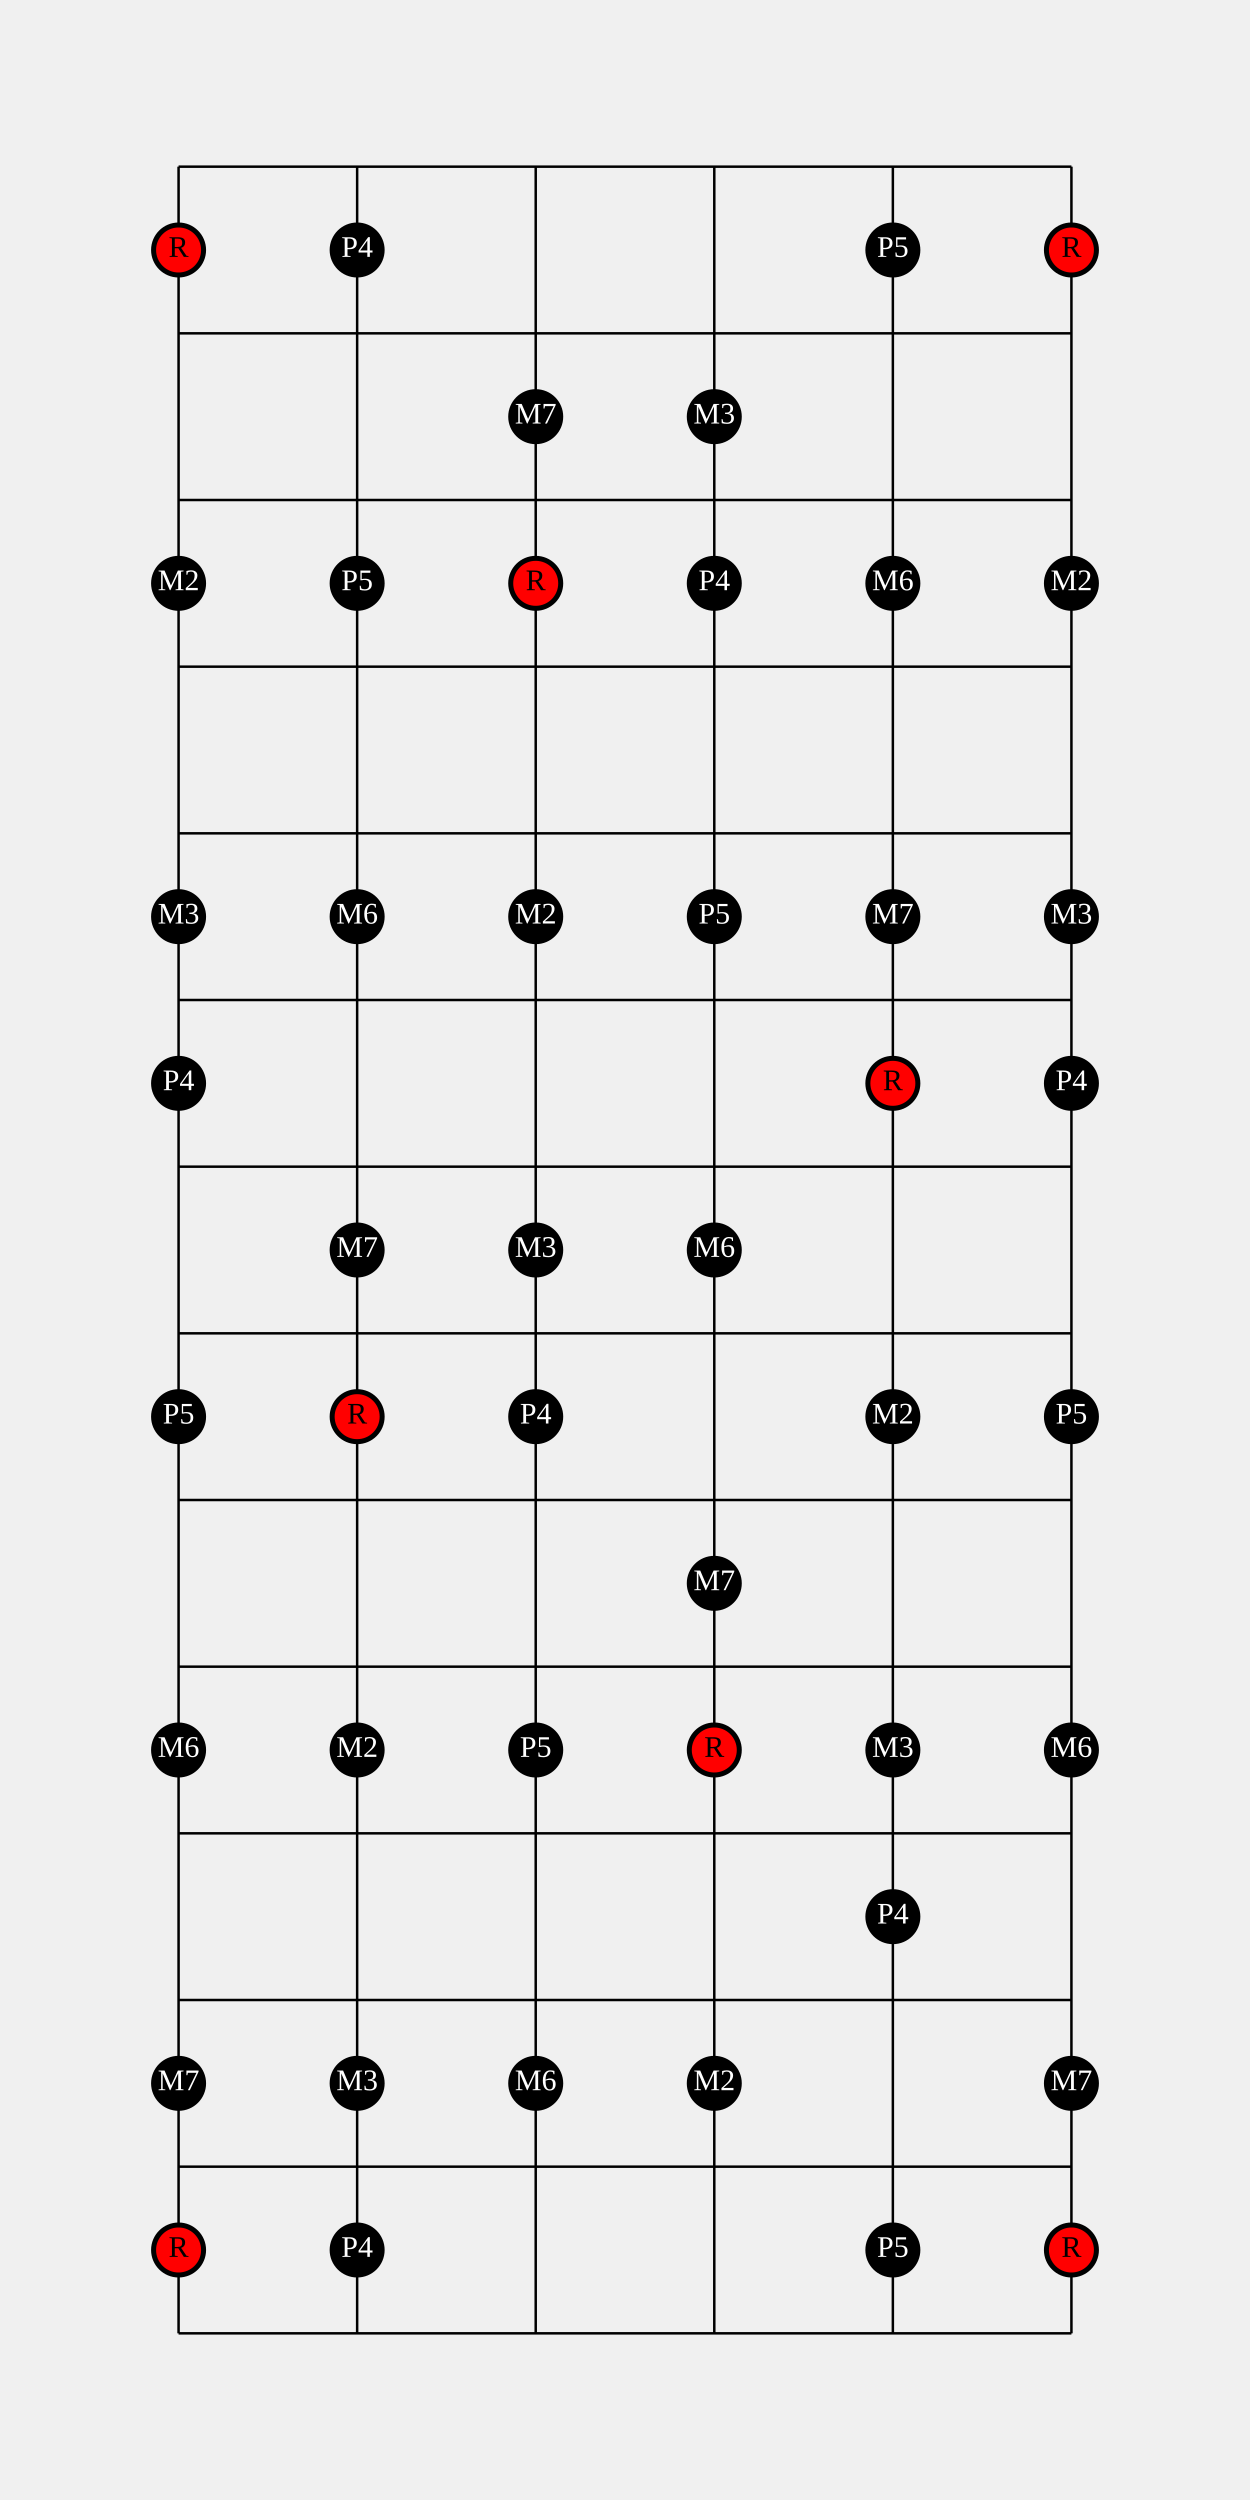
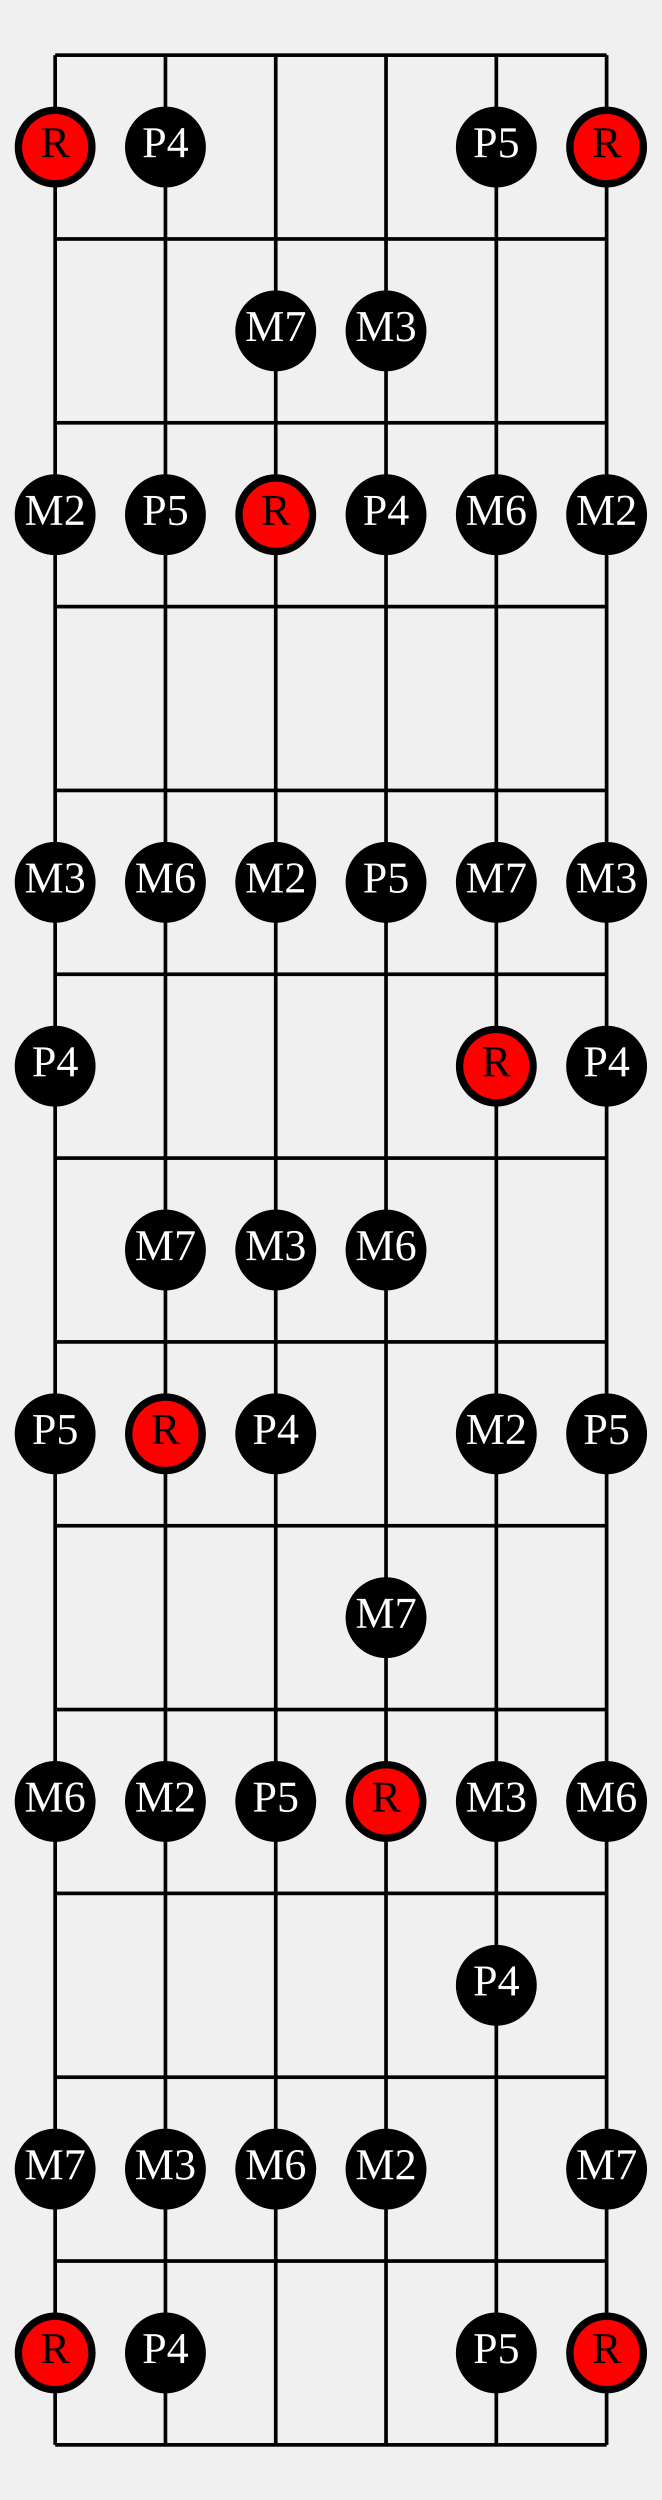
- <svg xmlns="http://www.w3.org/2000/svg" width="500" height="1000" viewBox="0 0 500 1000">
+ <svg xmlns="http://www.w3.org/2000/svg" width="180.0" height="680" viewBox="0 0 180.0 680">
  <defs>
</defs>
-   <path d="M71.429,66.667 L71.429,933.333" stroke="black" />
-   <path d="M142.857,66.667 L142.857,933.333" stroke="black" />
-   <path d="M214.286,66.667 L214.286,933.333" stroke="black" />
-   <path d="M285.714,66.667 L285.714,933.333" stroke="black" />
-   <path d="M357.143,66.667 L357.143,933.333" stroke="black" />
-   <path d="M428.571,66.667 L428.571,933.333" stroke="black" />
-   <path d="M71.429,66.667 L428.571,66.667" stroke="black" />
-   <path d="M71.429,133.333 L428.571,133.333" stroke="black" />
-   <path d="M71.429,200.0 L428.571,200.0" stroke="black" />
-   <path d="M71.429,266.667 L428.571,266.667" stroke="black" />
-   <path d="M71.429,333.333 L428.571,333.333" stroke="black" />
-   <path d="M71.429,400.0 L428.571,400.0" stroke="black" />
-   <path d="M71.429,466.667 L428.571,466.667" stroke="black" />
-   <path d="M71.429,533.333 L428.571,533.333" stroke="black" />
-   <path d="M71.429,600.0 L428.571,600.0" stroke="black" />
-   <path d="M71.429,666.667 L428.571,666.667" stroke="black" />
-   <path d="M71.429,733.333 L428.571,733.333" stroke="black" />
-   <path d="M71.429,800.0 L428.571,800.0" stroke="black" />
-   <path d="M71.429,866.667 L428.571,866.667" stroke="black" />
-   <path d="M71.429,933.333 L428.571,933.333" stroke="black" />
-   <circle cx="71.429" cy="100.0" r="10" fill="red" stroke-width="2" stroke="black" />
-   <text x="71.429" y="100.0" font-size="12" fill="black" text-anchor="middle" dominant-baseline="middle">R</text>
-   <circle cx="142.857" cy="100.0" r="10" fill="black" stroke-width="2" stroke="black" />
-   <text x="142.857" y="100.0" font-size="12" fill="white" text-anchor="middle" dominant-baseline="middle">P4</text>
-   <circle cx="357.143" cy="100.0" r="10" fill="black" stroke-width="2" stroke="black" />
-   <text x="357.143" y="100.0" font-size="12" fill="white" text-anchor="middle" dominant-baseline="middle">P5</text>
-   <circle cx="428.571" cy="100.0" r="10" fill="red" stroke-width="2" stroke="black" />
-   <text x="428.571" y="100.0" font-size="12" fill="black" text-anchor="middle" dominant-baseline="middle">R</text>
-   <circle cx="214.286" cy="166.667" r="10" fill="black" stroke-width="2" stroke="black" />
-   <text x="214.286" y="166.667" font-size="12" fill="white" text-anchor="middle" dominant-baseline="middle">M7</text>
-   <circle cx="285.714" cy="166.667" r="10" fill="black" stroke-width="2" stroke="black" />
-   <text x="285.714" y="166.667" font-size="12" fill="white" text-anchor="middle" dominant-baseline="middle">M3</text>
-   <circle cx="71.429" cy="233.333" r="10" fill="black" stroke-width="2" stroke="black" />
-   <text x="71.429" y="233.333" font-size="12" fill="white" text-anchor="middle" dominant-baseline="middle">M2</text>
-   <circle cx="142.857" cy="233.333" r="10" fill="black" stroke-width="2" stroke="black" />
-   <text x="142.857" y="233.333" font-size="12" fill="white" text-anchor="middle" dominant-baseline="middle">P5</text>
-   <circle cx="214.286" cy="233.333" r="10" fill="red" stroke-width="2" stroke="black" />
-   <text x="214.286" y="233.333" font-size="12" fill="black" text-anchor="middle" dominant-baseline="middle">R</text>
-   <circle cx="285.714" cy="233.333" r="10" fill="black" stroke-width="2" stroke="black" />
-   <text x="285.714" y="233.333" font-size="12" fill="white" text-anchor="middle" dominant-baseline="middle">P4</text>
-   <circle cx="357.143" cy="233.333" r="10" fill="black" stroke-width="2" stroke="black" />
-   <text x="357.143" y="233.333" font-size="12" fill="white" text-anchor="middle" dominant-baseline="middle">M6</text>
-   <circle cx="428.571" cy="233.333" r="10" fill="black" stroke-width="2" stroke="black" />
-   <text x="428.571" y="233.333" font-size="12" fill="white" text-anchor="middle" dominant-baseline="middle">M2</text>
-   <circle cx="71.429" cy="366.667" r="10" fill="black" stroke-width="2" stroke="black" />
-   <text x="71.429" y="366.667" font-size="12" fill="white" text-anchor="middle" dominant-baseline="middle">M3</text>
-   <circle cx="142.857" cy="366.667" r="10" fill="black" stroke-width="2" stroke="black" />
-   <text x="142.857" y="366.667" font-size="12" fill="white" text-anchor="middle" dominant-baseline="middle">M6</text>
-   <circle cx="214.286" cy="366.667" r="10" fill="black" stroke-width="2" stroke="black" />
-   <text x="214.286" y="366.667" font-size="12" fill="white" text-anchor="middle" dominant-baseline="middle">M2</text>
-   <circle cx="285.714" cy="366.667" r="10" fill="black" stroke-width="2" stroke="black" />
-   <text x="285.714" y="366.667" font-size="12" fill="white" text-anchor="middle" dominant-baseline="middle">P5</text>
-   <circle cx="357.143" cy="366.667" r="10" fill="black" stroke-width="2" stroke="black" />
-   <text x="357.143" y="366.667" font-size="12" fill="white" text-anchor="middle" dominant-baseline="middle">M7</text>
-   <circle cx="428.571" cy="366.667" r="10" fill="black" stroke-width="2" stroke="black" />
-   <text x="428.571" y="366.667" font-size="12" fill="white" text-anchor="middle" dominant-baseline="middle">M3</text>
-   <circle cx="71.429" cy="433.333" r="10" fill="black" stroke-width="2" stroke="black" />
-   <text x="71.429" y="433.333" font-size="12" fill="white" text-anchor="middle" dominant-baseline="middle">P4</text>
-   <circle cx="357.143" cy="433.333" r="10" fill="red" stroke-width="2" stroke="black" />
-   <text x="357.143" y="433.333" font-size="12" fill="black" text-anchor="middle" dominant-baseline="middle">R</text>
-   <circle cx="428.571" cy="433.333" r="10" fill="black" stroke-width="2" stroke="black" />
-   <text x="428.571" y="433.333" font-size="12" fill="white" text-anchor="middle" dominant-baseline="middle">P4</text>
-   <circle cx="142.857" cy="500.0" r="10" fill="black" stroke-width="2" stroke="black" />
-   <text x="142.857" y="500.0" font-size="12" fill="white" text-anchor="middle" dominant-baseline="middle">M7</text>
-   <circle cx="214.286" cy="500.0" r="10" fill="black" stroke-width="2" stroke="black" />
-   <text x="214.286" y="500.0" font-size="12" fill="white" text-anchor="middle" dominant-baseline="middle">M3</text>
-   <circle cx="285.714" cy="500.0" r="10" fill="black" stroke-width="2" stroke="black" />
-   <text x="285.714" y="500.0" font-size="12" fill="white" text-anchor="middle" dominant-baseline="middle">M6</text>
-   <circle cx="71.429" cy="566.667" r="10" fill="black" stroke-width="2" stroke="black" />
-   <text x="71.429" y="566.667" font-size="12" fill="white" text-anchor="middle" dominant-baseline="middle">P5</text>
-   <circle cx="142.857" cy="566.667" r="10" fill="red" stroke-width="2" stroke="black" />
-   <text x="142.857" y="566.667" font-size="12" fill="black" text-anchor="middle" dominant-baseline="middle">R</text>
-   <circle cx="214.286" cy="566.667" r="10" fill="black" stroke-width="2" stroke="black" />
-   <text x="214.286" y="566.667" font-size="12" fill="white" text-anchor="middle" dominant-baseline="middle">P4</text>
-   <circle cx="357.143" cy="566.667" r="10" fill="black" stroke-width="2" stroke="black" />
-   <text x="357.143" y="566.667" font-size="12" fill="white" text-anchor="middle" dominant-baseline="middle">M2</text>
-   <circle cx="428.571" cy="566.667" r="10" fill="black" stroke-width="2" stroke="black" />
-   <text x="428.571" y="566.667" font-size="12" fill="white" text-anchor="middle" dominant-baseline="middle">P5</text>
-   <circle cx="285.714" cy="633.333" r="10" fill="black" stroke-width="2" stroke="black" />
-   <text x="285.714" y="633.333" font-size="12" fill="white" text-anchor="middle" dominant-baseline="middle">M7</text>
-   <circle cx="71.429" cy="700" r="10" fill="black" stroke-width="2" stroke="black" />
-   <text x="71.429" y="700" font-size="12" fill="white" text-anchor="middle" dominant-baseline="middle">M6</text>
-   <circle cx="142.857" cy="700" r="10" fill="black" stroke-width="2" stroke="black" />
-   <text x="142.857" y="700" font-size="12" fill="white" text-anchor="middle" dominant-baseline="middle">M2</text>
-   <circle cx="214.286" cy="700" r="10" fill="black" stroke-width="2" stroke="black" />
-   <text x="214.286" y="700" font-size="12" fill="white" text-anchor="middle" dominant-baseline="middle">P5</text>
-   <circle cx="285.714" cy="700" r="10" fill="red" stroke-width="2" stroke="black" />
-   <text x="285.714" y="700" font-size="12" fill="black" text-anchor="middle" dominant-baseline="middle">R</text>
-   <circle cx="357.143" cy="700" r="10" fill="black" stroke-width="2" stroke="black" />
-   <text x="357.143" y="700" font-size="12" fill="white" text-anchor="middle" dominant-baseline="middle">M3</text>
-   <circle cx="428.571" cy="700" r="10" fill="black" stroke-width="2" stroke="black" />
-   <text x="428.571" y="700" font-size="12" fill="white" text-anchor="middle" dominant-baseline="middle">M6</text>
-   <circle cx="357.143" cy="766.667" r="10" fill="black" stroke-width="2" stroke="black" />
-   <text x="357.143" y="766.667" font-size="12" fill="white" text-anchor="middle" dominant-baseline="middle">P4</text>
-   <circle cx="71.429" cy="833.333" r="10" fill="black" stroke-width="2" stroke="black" />
-   <text x="71.429" y="833.333" font-size="12" fill="white" text-anchor="middle" dominant-baseline="middle">M7</text>
-   <circle cx="142.857" cy="833.333" r="10" fill="black" stroke-width="2" stroke="black" />
-   <text x="142.857" y="833.333" font-size="12" fill="white" text-anchor="middle" dominant-baseline="middle">M3</text>
-   <circle cx="214.286" cy="833.333" r="10" fill="black" stroke-width="2" stroke="black" />
-   <text x="214.286" y="833.333" font-size="12" fill="white" text-anchor="middle" dominant-baseline="middle">M6</text>
-   <circle cx="285.714" cy="833.333" r="10" fill="black" stroke-width="2" stroke="black" />
-   <text x="285.714" y="833.333" font-size="12" fill="white" text-anchor="middle" dominant-baseline="middle">M2</text>
-   <circle cx="428.571" cy="833.333" r="10" fill="black" stroke-width="2" stroke="black" />
-   <text x="428.571" y="833.333" font-size="12" fill="white" text-anchor="middle" dominant-baseline="middle">M7</text>
-   <circle cx="71.429" cy="900" r="10" fill="red" stroke-width="2" stroke="black" />
-   <text x="71.429" y="900" font-size="12" fill="black" text-anchor="middle" dominant-baseline="middle">R</text>
-   <circle cx="142.857" cy="900" r="10" fill="black" stroke-width="2" stroke="black" />
-   <text x="142.857" y="900" font-size="12" fill="white" text-anchor="middle" dominant-baseline="middle">P4</text>
-   <circle cx="357.143" cy="900" r="10" fill="black" stroke-width="2" stroke="black" />
-   <text x="357.143" y="900" font-size="12" fill="white" text-anchor="middle" dominant-baseline="middle">P5</text>
-   <circle cx="428.571" cy="900" r="10" fill="red" stroke-width="2" stroke="black" />
-   <text x="428.571" y="900" font-size="12" fill="black" text-anchor="middle" dominant-baseline="middle">R</text>
+   <path d="M15.0,15 L15.0,665" stroke="black" />
+   <path d="M45.0,15 L45.0,665" stroke="black" />
+   <path d="M75.0,15 L75.0,665" stroke="black" />
+   <path d="M105.0,15 L105.0,665" stroke="black" />
+   <path d="M135.0,15 L135.0,665" stroke="black" />
+   <path d="M165.0,15 L165.0,665" stroke="black" />
+   <path d="M15.0,15 L165.0,15" stroke="black" />
+   <path d="M15.0,65 L165.0,65" stroke="black" />
+   <path d="M15.0,115 L165.0,115" stroke="black" />
+   <path d="M15.0,165 L165.0,165" stroke="black" />
+   <path d="M15.0,215 L165.0,215" stroke="black" />
+   <path d="M15.0,265 L165.0,265" stroke="black" />
+   <path d="M15.0,315 L165.0,315" stroke="black" />
+   <path d="M15.0,365 L165.0,365" stroke="black" />
+   <path d="M15.0,415 L165.0,415" stroke="black" />
+   <path d="M15.0,465 L165.0,465" stroke="black" />
+   <path d="M15.0,515 L165.0,515" stroke="black" />
+   <path d="M15.0,565 L165.0,565" stroke="black" />
+   <path d="M15.0,615 L165.0,615" stroke="black" />
+   <path d="M15.0,665 L165.0,665" stroke="black" />
+   <circle cx="15.0" cy="40.0" r="10" fill="red" stroke-width="2" stroke="black" />
+   <text x="15.0" y="40.0" font-size="12" fill="black" text-anchor="middle" dominant-baseline="middle">R</text>
+   <circle cx="45.0" cy="40.0" r="10" fill="black" stroke-width="2" stroke="black" />
+   <text x="45.0" y="40.0" font-size="12" fill="white" text-anchor="middle" dominant-baseline="middle">P4</text>
+   <circle cx="135.0" cy="40.0" r="10" fill="black" stroke-width="2" stroke="black" />
+   <text x="135.0" y="40.0" font-size="12" fill="white" text-anchor="middle" dominant-baseline="middle">P5</text>
+   <circle cx="165.0" cy="40.0" r="10" fill="red" stroke-width="2" stroke="black" />
+   <text x="165.0" y="40.0" font-size="12" fill="black" text-anchor="middle" dominant-baseline="middle">R</text>
+   <circle cx="75.0" cy="90.0" r="10" fill="black" stroke-width="2" stroke="black" />
+   <text x="75.0" y="90.0" font-size="12" fill="white" text-anchor="middle" dominant-baseline="middle">M7</text>
+   <circle cx="105.0" cy="90.0" r="10" fill="black" stroke-width="2" stroke="black" />
+   <text x="105.0" y="90.0" font-size="12" fill="white" text-anchor="middle" dominant-baseline="middle">M3</text>
+   <circle cx="15.0" cy="140.0" r="10" fill="black" stroke-width="2" stroke="black" />
+   <text x="15.0" y="140.0" font-size="12" fill="white" text-anchor="middle" dominant-baseline="middle">M2</text>
+   <circle cx="45.0" cy="140.0" r="10" fill="black" stroke-width="2" stroke="black" />
+   <text x="45.0" y="140.0" font-size="12" fill="white" text-anchor="middle" dominant-baseline="middle">P5</text>
+   <circle cx="75.0" cy="140.0" r="10" fill="red" stroke-width="2" stroke="black" />
+   <text x="75.0" y="140.0" font-size="12" fill="black" text-anchor="middle" dominant-baseline="middle">R</text>
+   <circle cx="105.0" cy="140.0" r="10" fill="black" stroke-width="2" stroke="black" />
+   <text x="105.0" y="140.0" font-size="12" fill="white" text-anchor="middle" dominant-baseline="middle">P4</text>
+   <circle cx="135.0" cy="140.0" r="10" fill="black" stroke-width="2" stroke="black" />
+   <text x="135.0" y="140.0" font-size="12" fill="white" text-anchor="middle" dominant-baseline="middle">M6</text>
+   <circle cx="165.0" cy="140.0" r="10" fill="black" stroke-width="2" stroke="black" />
+   <text x="165.0" y="140.0" font-size="12" fill="white" text-anchor="middle" dominant-baseline="middle">M2</text>
+   <circle cx="15.0" cy="240.0" r="10" fill="black" stroke-width="2" stroke="black" />
+   <text x="15.0" y="240.0" font-size="12" fill="white" text-anchor="middle" dominant-baseline="middle">M3</text>
+   <circle cx="45.0" cy="240.0" r="10" fill="black" stroke-width="2" stroke="black" />
+   <text x="45.0" y="240.0" font-size="12" fill="white" text-anchor="middle" dominant-baseline="middle">M6</text>
+   <circle cx="75.0" cy="240.0" r="10" fill="black" stroke-width="2" stroke="black" />
+   <text x="75.0" y="240.0" font-size="12" fill="white" text-anchor="middle" dominant-baseline="middle">M2</text>
+   <circle cx="105.0" cy="240.0" r="10" fill="black" stroke-width="2" stroke="black" />
+   <text x="105.0" y="240.0" font-size="12" fill="white" text-anchor="middle" dominant-baseline="middle">P5</text>
+   <circle cx="135.0" cy="240.0" r="10" fill="black" stroke-width="2" stroke="black" />
+   <text x="135.0" y="240.0" font-size="12" fill="white" text-anchor="middle" dominant-baseline="middle">M7</text>
+   <circle cx="165.0" cy="240.0" r="10" fill="black" stroke-width="2" stroke="black" />
+   <text x="165.0" y="240.0" font-size="12" fill="white" text-anchor="middle" dominant-baseline="middle">M3</text>
+   <circle cx="15.0" cy="290.0" r="10" fill="black" stroke-width="2" stroke="black" />
+   <text x="15.0" y="290.0" font-size="12" fill="white" text-anchor="middle" dominant-baseline="middle">P4</text>
+   <circle cx="135.0" cy="290.0" r="10" fill="red" stroke-width="2" stroke="black" />
+   <text x="135.0" y="290.0" font-size="12" fill="black" text-anchor="middle" dominant-baseline="middle">R</text>
+   <circle cx="165.0" cy="290.0" r="10" fill="black" stroke-width="2" stroke="black" />
+   <text x="165.0" y="290.0" font-size="12" fill="white" text-anchor="middle" dominant-baseline="middle">P4</text>
+   <circle cx="45.0" cy="340.0" r="10" fill="black" stroke-width="2" stroke="black" />
+   <text x="45.0" y="340.0" font-size="12" fill="white" text-anchor="middle" dominant-baseline="middle">M7</text>
+   <circle cx="75.0" cy="340.0" r="10" fill="black" stroke-width="2" stroke="black" />
+   <text x="75.0" y="340.0" font-size="12" fill="white" text-anchor="middle" dominant-baseline="middle">M3</text>
+   <circle cx="105.0" cy="340.0" r="10" fill="black" stroke-width="2" stroke="black" />
+   <text x="105.0" y="340.0" font-size="12" fill="white" text-anchor="middle" dominant-baseline="middle">M6</text>
+   <circle cx="15.0" cy="390.0" r="10" fill="black" stroke-width="2" stroke="black" />
+   <text x="15.0" y="390.0" font-size="12" fill="white" text-anchor="middle" dominant-baseline="middle">P5</text>
+   <circle cx="45.0" cy="390.0" r="10" fill="red" stroke-width="2" stroke="black" />
+   <text x="45.0" y="390.0" font-size="12" fill="black" text-anchor="middle" dominant-baseline="middle">R</text>
+   <circle cx="75.0" cy="390.0" r="10" fill="black" stroke-width="2" stroke="black" />
+   <text x="75.0" y="390.0" font-size="12" fill="white" text-anchor="middle" dominant-baseline="middle">P4</text>
+   <circle cx="135.0" cy="390.0" r="10" fill="black" stroke-width="2" stroke="black" />
+   <text x="135.0" y="390.0" font-size="12" fill="white" text-anchor="middle" dominant-baseline="middle">M2</text>
+   <circle cx="165.0" cy="390.0" r="10" fill="black" stroke-width="2" stroke="black" />
+   <text x="165.0" y="390.0" font-size="12" fill="white" text-anchor="middle" dominant-baseline="middle">P5</text>
+   <circle cx="105.0" cy="440.0" r="10" fill="black" stroke-width="2" stroke="black" />
+   <text x="105.0" y="440.0" font-size="12" fill="white" text-anchor="middle" dominant-baseline="middle">M7</text>
+   <circle cx="15.0" cy="490.0" r="10" fill="black" stroke-width="2" stroke="black" />
+   <text x="15.0" y="490.0" font-size="12" fill="white" text-anchor="middle" dominant-baseline="middle">M6</text>
+   <circle cx="45.0" cy="490.0" r="10" fill="black" stroke-width="2" stroke="black" />
+   <text x="45.0" y="490.0" font-size="12" fill="white" text-anchor="middle" dominant-baseline="middle">M2</text>
+   <circle cx="75.0" cy="490.0" r="10" fill="black" stroke-width="2" stroke="black" />
+   <text x="75.0" y="490.0" font-size="12" fill="white" text-anchor="middle" dominant-baseline="middle">P5</text>
+   <circle cx="105.0" cy="490.0" r="10" fill="red" stroke-width="2" stroke="black" />
+   <text x="105.0" y="490.0" font-size="12" fill="black" text-anchor="middle" dominant-baseline="middle">R</text>
+   <circle cx="135.0" cy="490.0" r="10" fill="black" stroke-width="2" stroke="black" />
+   <text x="135.0" y="490.0" font-size="12" fill="white" text-anchor="middle" dominant-baseline="middle">M3</text>
+   <circle cx="165.0" cy="490.0" r="10" fill="black" stroke-width="2" stroke="black" />
+   <text x="165.0" y="490.0" font-size="12" fill="white" text-anchor="middle" dominant-baseline="middle">M6</text>
+   <circle cx="135.0" cy="540.0" r="10" fill="black" stroke-width="2" stroke="black" />
+   <text x="135.0" y="540.0" font-size="12" fill="white" text-anchor="middle" dominant-baseline="middle">P4</text>
+   <circle cx="15.0" cy="590.0" r="10" fill="black" stroke-width="2" stroke="black" />
+   <text x="15.0" y="590.0" font-size="12" fill="white" text-anchor="middle" dominant-baseline="middle">M7</text>
+   <circle cx="45.0" cy="590.0" r="10" fill="black" stroke-width="2" stroke="black" />
+   <text x="45.0" y="590.0" font-size="12" fill="white" text-anchor="middle" dominant-baseline="middle">M3</text>
+   <circle cx="75.0" cy="590.0" r="10" fill="black" stroke-width="2" stroke="black" />
+   <text x="75.0" y="590.0" font-size="12" fill="white" text-anchor="middle" dominant-baseline="middle">M6</text>
+   <circle cx="105.0" cy="590.0" r="10" fill="black" stroke-width="2" stroke="black" />
+   <text x="105.0" y="590.0" font-size="12" fill="white" text-anchor="middle" dominant-baseline="middle">M2</text>
+   <circle cx="165.0" cy="590.0" r="10" fill="black" stroke-width="2" stroke="black" />
+   <text x="165.0" y="590.0" font-size="12" fill="white" text-anchor="middle" dominant-baseline="middle">M7</text>
+   <circle cx="15.0" cy="640.0" r="10" fill="red" stroke-width="2" stroke="black" />
+   <text x="15.0" y="640.0" font-size="12" fill="black" text-anchor="middle" dominant-baseline="middle">R</text>
+   <circle cx="45.0" cy="640.0" r="10" fill="black" stroke-width="2" stroke="black" />
+   <text x="45.0" y="640.0" font-size="12" fill="white" text-anchor="middle" dominant-baseline="middle">P4</text>
+   <circle cx="135.0" cy="640.0" r="10" fill="black" stroke-width="2" stroke="black" />
+   <text x="135.0" y="640.0" font-size="12" fill="white" text-anchor="middle" dominant-baseline="middle">P5</text>
+   <circle cx="165.0" cy="640.0" r="10" fill="red" stroke-width="2" stroke="black" />
+   <text x="165.0" y="640.0" font-size="12" fill="black" text-anchor="middle" dominant-baseline="middle">R</text>
</svg>
